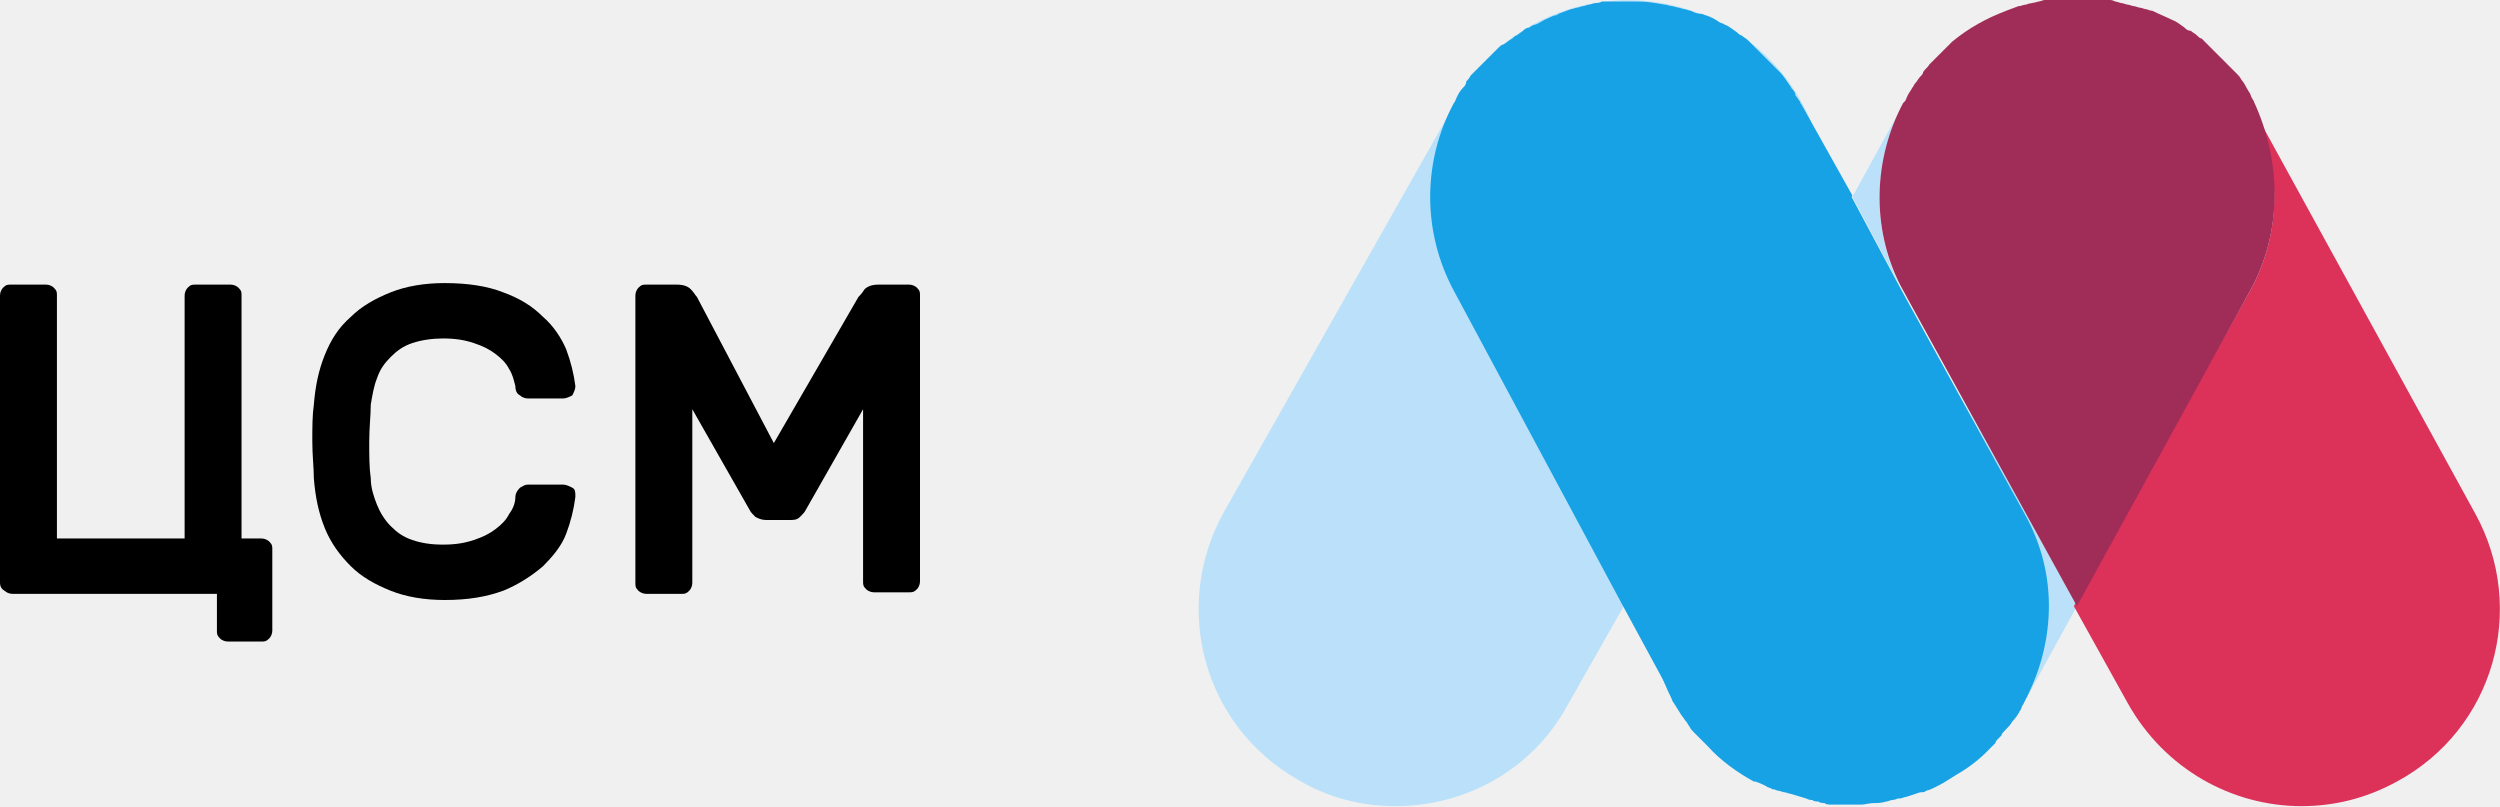
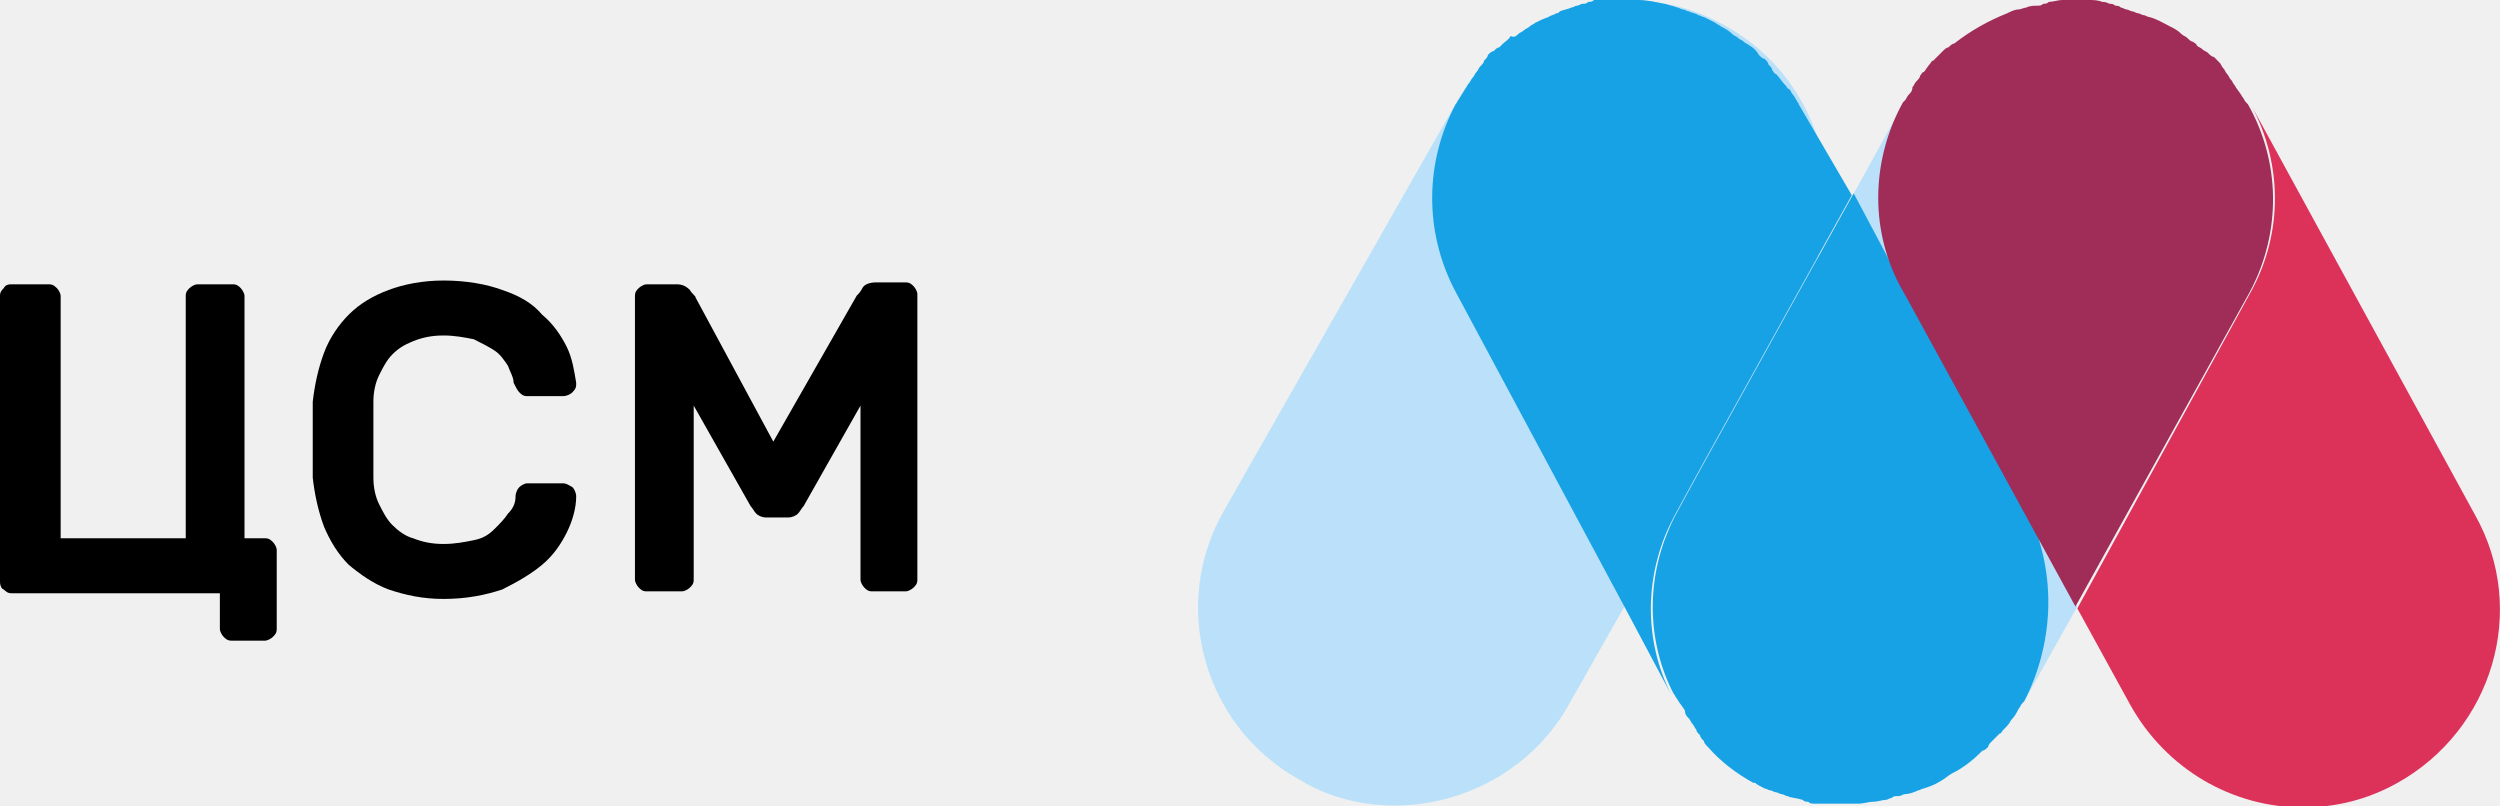
- <svg xmlns="http://www.w3.org/2000/svg" version="1.1" x="0px" y="0px" viewBox="0 0 162.5 52.4" style="enable-background:new 0 0 162.5 52.4;" xml:space="preserve">
-   <style type="text/css">
- 	.st0{clip-path:url(#SVGID_2_);fill:#FFFFFF;}
- 	.st1{clip-path:url(#SVGID_4_);fill:#FFFFFF;}
- 	.st2{clip-path:url(#SVGID_6_);fill:#FFFFFF;}
- 	.st3{clip-path:url(#SVGID_8_);fill:#FFFFFF;}
- 	.st4{clip-path:url(#SVGID_10_);}
- 	.st5{fill:url(#SVGID_11_);}
- 	.st6{fill:url(#SVGID_12_);}
- 	.st7{fill:url(#SVGID_13_);}
- 	.st8{fill:url(#SVGID_14_);}
- 	.st9{fill:url(#SVGID_15_);}
- 	.st10{fill:url(#SVGID_16_);}
- 	.st11{fill:#FFFFFF;}
- 	.st12{fill:#BAE1F9;}
- 	.st13{fill:none;stroke:#BAE1F9;stroke-miterlimit:10;}
- 	.st14{opacity:0.7;clip-path:url(#SVGID_18_);}
- 	.st15{fill:#1D3160;}
- 	.st16{opacity:0;clip-path:url(#SVGID_18_);}
- 	.st17{fill:#DC325A;}
- 	.st18{clip-path:url(#SVGID_20_);}
- 	.st19{opacity:0.65;}
- 	.st20{fill:#999B9E;}
- 	.st21{opacity:0.65;fill:#999B9E;}
- 	.st22{fill:none;stroke:#FFFFFF;stroke-miterlimit:10;}
- 	.st23{clip-path:url(#SVGID_24_);}
- 	.st24{fill:#16A2E5;}
- 	.st25{fill:#39A74A;}
- 	.st26{clip-path:url(#SVGID_24_);fill:#FFFFFF;}
- 	.st27{fill:#E3E4E4;}
- 	.st28{clip-path:url(#SVGID_26_);}
- 	.st29{clip-path:url(#SVGID_26_);fill:#16A2E5;}
- 	.st30{clip-path:url(#SVGID_26_);fill:#FFFFFF;}
- 	.st31{clip-path:url(#SVGID_28_);}
- 	.st32{fill:none;stroke:#E3E4E4;stroke-width:0.7;stroke-miterlimit:10;}
- 	.st33{fill:#AEB0B2;}
- 	.st34{fill:none;stroke:#D8D9DA;stroke-miterlimit:10;}
- 	.st35{fill:#F6F7F7;}
- 	.st36{fill:#A02C58;}
- 	.st37{fill:none;stroke:#16A2E5;stroke-width:2;stroke-miterlimit:10;}
- 	.st38{clip-path:url(#SVGID_30_);}
- 	.st39{fill:#F6F7F7;stroke:#F6F7F7;stroke-width:2;stroke-miterlimit:10;}
- 	.st40{fill:#F6F7F7;stroke:#F1F2F2;stroke-width:2;stroke-miterlimit:10;}
- 	.st41{fill:#85878A;}
- 	.st42{fill:url(#SVGID_31_);}
- 	.st43{opacity:0.5;fill:#FFFFFF;}
- 	.st44{opacity:0.7;}
- 	.st45{clip-path:url(#SVGID_33_);}
- 	.st46{opacity:0.1;clip-path:url(#SVGID_33_);fill:#0D1938;}
- 	.st47{opacity:0.3;}
- 	.st48{fill:none;stroke:#231F20;stroke-width:2;stroke-linecap:round;stroke-linejoin:round;stroke-miterlimit:10;}
- 	.st49{fill:#D8D9DA;}
- 	.st50{fill:url(#SVGID_34_);}
- 	.st51{fill:url(#SVGID_35_);}
- 	.st52{fill:url(#SVGID_36_);}
- 	.st53{fill:url(#SVGID_37_);}
- 	.st54{fill:url(#SVGID_38_);}
- 	.st55{fill:url(#SVGID_39_);}
- 	.st56{opacity:0;fill:#E3F6FF;}
- 	.st57{clip-path:url(#SVGID_41_);}
- 	.st58{fill:none;stroke:url(#SVGID_42_);stroke-width:25.289;stroke-linecap:round;stroke-linejoin:round;stroke-miterlimit:10;}
- 	.st59{fill:none;stroke:url(#SVGID_43_);stroke-width:25.289;stroke-linecap:round;stroke-linejoin:round;stroke-miterlimit:10;}
- 	.st60{fill:none;stroke:url(#SVGID_44_);stroke-width:25.289;stroke-linecap:round;stroke-linejoin:round;stroke-miterlimit:10;}
- 	.st61{fill:#F3AA8A;}
- 	.st62{opacity:0;}
- 	.st63{fill:none;stroke:#FFFFFF;stroke-width:1.264;stroke-linecap:round;stroke-linejoin:round;stroke-miterlimit:10;}
- 	.st64{fill:url(#SVGID_45_);}
- 	.st65{fill:none;stroke:url(#SVGID_46_);stroke-width:25.289;stroke-linecap:round;stroke-linejoin:round;stroke-miterlimit:10;}
- 	.st66{fill:none;stroke:url(#SVGID_47_);stroke-width:25.289;stroke-linecap:round;stroke-linejoin:round;stroke-miterlimit:10;}
- 	.st67{fill:url(#SVGID_48_);}
- 	.st68{fill:url(#SVGID_49_);}
- 	.st69{fill:none;stroke:url(#SVGID_50_);stroke-width:25.289;stroke-linecap:round;stroke-linejoin:round;stroke-miterlimit:10;}
- 	.st70{fill:#9E2C58;}
- 	.st71{fill:url(#SVGID_51_);}
- 	.st72{fill:none;stroke:url(#SVGID_52_);stroke-width:25.289;stroke-linecap:round;stroke-linejoin:round;stroke-miterlimit:10;}
- 	.st73{fill:url(#SVGID_53_);}
- 	.st74{fill:url(#SVGID_54_);}
- 	.st75{fill:url(#SVGID_55_);}
- 	.st76{fill:url(#SVGID_56_);}
- 	.st77{fill:url(#SVGID_57_);}
- 	.st78{fill:url(#SVGID_58_);}
- 	.st79{fill:url(#SVGID_59_);}
- 	
- 		.st80{clip-path:url(#SVGID_61_);fill:none;stroke:url(#SVGID_62_);stroke-width:48.065;stroke-linecap:round;stroke-linejoin:round;stroke-miterlimit:10;}
- 	.st81{clip-path:url(#SVGID_61_);fill:#F3AA8A;}
- 	.st82{clip-path:url(#SVGID_61_);fill:#FFFFFF;}
- 	.st83{opacity:0;clip-path:url(#SVGID_61_);fill:#D8D9DA;}
- 	
- 		.st84{clip-path:url(#SVGID_61_);fill:none;stroke:url(#SVGID_63_);stroke-width:2.146;stroke-linecap:round;stroke-linejoin:round;stroke-miterlimit:10;}
- 	.st85{clip-path:url(#SVGID_61_);}
- 	.st86{fill:none;stroke:#D8D9DA;stroke-width:2.146;stroke-linecap:round;stroke-linejoin:round;stroke-miterlimit:10;}
- 	.st87{clip-path:url(#SVGID_61_);fill:none;stroke:#39A74A;stroke-width:2.146;stroke-miterlimit:10;}
- 	.st88{clip-path:url(#SVGID_61_);fill:#E3F6FF;}
- 	
- 		.st89{clip-path:url(#SVGID_65_);fill:none;stroke:url(#SVGID_66_);stroke-width:27.133;stroke-linecap:round;stroke-linejoin:round;stroke-miterlimit:10;}
- 	.st90{clip-path:url(#SVGID_65_);fill:#F3AA8A;}
- 	.st91{clip-path:url(#SVGID_65_);fill:url(#SVGID_67_);}
- 	.st92{clip-path:url(#SVGID_65_);fill:#1D3160;}
- 	.st93{clip-path:url(#SVGID_61_);fill:url(#SVGID_68_);}
- 	.st94{fill:url(#SVGID_69_);}
- 	.st95{fill:url(#SVGID_70_);}
- 	.st96{fill:url(#SVGID_71_);}
- 	.st97{fill:url(#SVGID_72_);}
- 	.st98{fill:url(#SVGID_73_);}
- 	.st99{fill:url(#SVGID_74_);}
- 	.st100{opacity:0;fill:url(#SVGID_75_);}
- 	.st101{fill:url(#SVGID_76_);}
- 	.st102{fill:#E3F6FF;}
- 	.st103{fill:none;stroke:#DC325A;stroke-width:3;stroke-linecap:round;stroke-linejoin:round;stroke-miterlimit:10;}
- 	.st104{fill:none;stroke:url(#SVGID_77_);stroke-width:12.518;stroke-linecap:round;stroke-linejoin:round;stroke-miterlimit:10;}
- 	.st105{fill:url(#SVGID_78_);}
- 	.st106{fill:url(#SVGID_79_);}
- 	.st107{fill:none;stroke:url(#SVGID_80_);stroke-width:17.7;stroke-linecap:round;stroke-linejoin:round;stroke-miterlimit:10;}
- 	.st108{fill:url(#SVGID_81_);}
- 	.st109{fill:url(#SVGID_82_);}
- 	.st110{fill:url(#SVGID_83_);}
- 	.st111{fill:none;stroke:url(#SVGID_84_);stroke-width:12.518;stroke-linecap:round;stroke-linejoin:round;stroke-miterlimit:10;}
- 	.st112{fill:url(#SVGID_85_);}
- 	.st113{fill:url(#SVGID_86_);}
- 	.st114{fill:url(#SVGID_87_);}
- 	.st115{fill:url(#SVGID_88_);}
- 	.st116{fill:url(#SVGID_89_);}
- 	.st117{fill:url(#SVGID_90_);}
- 	.st118{fill:url(#SVGID_91_);}
- 	.st119{fill:url(#SVGID_92_);}
- 	.st120{opacity:0;fill:url(#SVGID_93_);}
- 	.st121{fill:url(#SVGID_94_);}
- 	.st122{fill:none;stroke:url(#SVGID_95_);stroke-width:12.518;stroke-linecap:round;stroke-linejoin:round;stroke-miterlimit:10;}
- 	.st123{fill:url(#SVGID_96_);}
- 	.st124{fill:url(#SVGID_97_);}
- 	.st125{fill:none;stroke:url(#SVGID_98_);stroke-width:17.7;stroke-linecap:round;stroke-linejoin:round;stroke-miterlimit:10;}
- 	.st126{fill:url(#SVGID_99_);}
- 	.st127{fill:url(#SVGID_100_);}
- 	.st128{fill:url(#SVGID_101_);}
- 	.st129{fill:none;stroke:url(#SVGID_102_);stroke-width:12.518;stroke-linecap:round;stroke-linejoin:round;stroke-miterlimit:10;}
- 	.st130{fill:url(#SVGID_103_);}
- 	.st131{fill:url(#SVGID_104_);}
- 	.st132{fill:url(#SVGID_105_);}
- 	.st133{fill:url(#SVGID_106_);}
- 	.st134{fill:url(#SVGID_107_);}
- 	.st135{fill:url(#SVGID_108_);}
- 	.st136{fill:url(#SVGID_109_);}
- 	.st137{fill:url(#SVGID_110_);}
- 	
- 		.st138{clip-path:url(#SVGID_112_);fill:none;stroke:url(#SVGID_113_);stroke-width:48.065;stroke-linecap:round;stroke-linejoin:round;stroke-miterlimit:10;}
- 	.st139{clip-path:url(#SVGID_112_);fill:#F3AA8A;}
- 	.st140{clip-path:url(#SVGID_112_);fill:#FFFFFF;}
- 	.st141{opacity:0;clip-path:url(#SVGID_112_);fill:#D8D9DA;}
- 	
- 		.st142{clip-path:url(#SVGID_112_);fill:none;stroke:url(#SVGID_114_);stroke-width:2.146;stroke-linecap:round;stroke-linejoin:round;stroke-miterlimit:10;}
- 	.st143{clip-path:url(#SVGID_112_);}
- 	.st144{clip-path:url(#SVGID_112_);fill:none;stroke:#39A74A;stroke-width:2.146;stroke-miterlimit:10;}
- 	.st145{clip-path:url(#SVGID_112_);fill:#E3F6FF;}
- 	
- 		.st146{clip-path:url(#SVGID_116_);fill:none;stroke:url(#SVGID_117_);stroke-width:27.133;stroke-linecap:round;stroke-linejoin:round;stroke-miterlimit:10;}
- 	.st147{clip-path:url(#SVGID_116_);fill:#F3AA8A;}
- 	.st148{clip-path:url(#SVGID_116_);fill:url(#SVGID_118_);}
- 	.st149{clip-path:url(#SVGID_116_);fill:#1D3160;}
- 	.st150{clip-path:url(#SVGID_112_);fill:url(#SVGID_119_);}
- 	.st151{fill:url(#SVGID_120_);}
- 	.st152{fill:url(#SVGID_121_);}
- 	.st153{fill:url(#SVGID_122_);}
- 	.st154{fill:url(#SVGID_123_);}
- 	.st155{fill:url(#SVGID_124_);}
- 	.st156{fill:url(#SVGID_125_);}
- 	.st157{clip-path:url(#SVGID_127_);}
- 	.st158{fill:none;stroke:url(#SVGID_128_);stroke-width:25.289;stroke-linecap:round;stroke-linejoin:round;stroke-miterlimit:10;}
- 	.st159{fill:none;stroke:url(#SVGID_129_);stroke-width:25.289;stroke-linecap:round;stroke-linejoin:round;stroke-miterlimit:10;}
- 	.st160{fill:none;stroke:url(#SVGID_130_);stroke-width:25.289;stroke-linecap:round;stroke-linejoin:round;stroke-miterlimit:10;}
- 	.st161{fill:url(#SVGID_131_);}
- 	.st162{fill:none;stroke:url(#SVGID_132_);stroke-width:25.289;stroke-linecap:round;stroke-linejoin:round;stroke-miterlimit:10;}
- 	.st163{fill:none;stroke:url(#SVGID_133_);stroke-width:25.289;stroke-linecap:round;stroke-linejoin:round;stroke-miterlimit:10;}
- 	.st164{fill:url(#SVGID_134_);}
- 	.st165{fill:url(#SVGID_135_);}
- 	.st166{fill:none;stroke:url(#SVGID_136_);stroke-width:25.289;stroke-linecap:round;stroke-linejoin:round;stroke-miterlimit:10;}
- 	.st167{fill:url(#SVGID_137_);}
- 	.st168{fill:none;stroke:url(#SVGID_138_);stroke-width:25.289;stroke-linecap:round;stroke-linejoin:round;stroke-miterlimit:10;}
- 	.st169{fill:url(#SVGID_139_);}
- 	.st170{clip-path:url(#SVGID_141_);}
- 	.st171{fill:url(#SVGID_142_);}
- 	.st172{fill:url(#SVGID_143_);}
- 	.st173{fill:url(#SVGID_144_);}
- 	.st174{fill:url(#SVGID_145_);}
- 	.st175{fill:url(#SVGID_146_);}
- 	.st176{fill:url(#SVGID_147_);}
- 	.st177{opacity:0.7;clip-path:url(#SVGID_149_);}
- 	.st178{opacity:0;clip-path:url(#SVGID_149_);}
- </style>
-   <g id="Слой_1">
+ <svg xmlns="http://www.w3.org/2000/svg" version="1.1" x="0px" y="0px" viewBox="0 0 131.9 42.5" enable-background="new 0 0 131.9 42.5" xml:space="preserve">
+   <g id="Слой_5">
    <g>
      <g>
        <g>
-           <path class="st12" d="M90.7,52.4c-2.1,0-4.3-0.5-6.3-1.7c-6.2-3.5-8.3-11.3-4.8-17.5L94.7,6.5c3.5-6.2,11.3-8.3,17.5-4.8      c6.2,3.5,8.3,11.3,4.8,17.5l-15.2,26.8C99.5,50.1,95.2,52.4,90.7,52.4z" />
+           <g>
+             <path fill="#BAE1F9" d="M73.6,42.5c-1.7,0-3.5-0.4-5.1-1.4c-5-2.8-6.8-9.2-3.9-14.2L76.9,5.3c2.8-5,9.2-6.8,14.2-3.9       c5,2.8,6.8,9.2,3.9,14.2L82.7,37.3C80.8,40.6,77.2,42.5,73.6,42.5z" />
+           </g>
        </g>
-         <path class="st12" d="M131.6,45.6c1.9-3.6,2.1-8.2,0-12.1l-7.4-13.9L135,39.4L131.6,45.6z" />
-         <path class="st12" d="M123.7,6.8c-1.9,3.6-2.1,7.9-0.2,11.8l-3.1-5.8L123.7,6.8z" />
-         <path class="st24" d="M131.6,45.6l-0.1,0.2c-0.1,0.1-0.1,0.3-0.2,0.4c-0.1,0.2-0.3,0.5-0.5,0.7c-0.1,0.2-0.3,0.4-0.5,0.6     c-0.1,0.1-0.2,0.2-0.2,0.3c-0.1,0.1-0.1,0.1-0.2,0.2c-0.1,0.1-0.2,0.2-0.2,0.3c-0.1,0.1-0.2,0.2-0.3,0.3     c-0.1,0.1-0.2,0.2-0.3,0.3c-0.6,0.6-1.3,1.1-2,1.5c-0.3,0.2-0.5,0.3-0.8,0.5c-0.4,0.2-0.7,0.4-1.1,0.5c-0.1,0.1-0.2,0.1-0.4,0.1     c-0.3,0.1-0.6,0.2-0.9,0.3c-0.1,0-0.3,0.1-0.4,0.1c0,0,0,0-0.1,0c-0.1,0-0.2,0.1-0.4,0.1c-0.1,0-0.3,0.1-0.4,0.1     c-0.3,0.1-0.6,0.1-0.8,0.1c-0.3,0-0.6,0.1-0.8,0.1c-0.3,0-0.6,0-0.8,0c-0.3,0-0.6,0-0.8,0c-0.1,0-0.3,0-0.4,0     c-0.1,0-0.3,0-0.4-0.1c-0.1,0-0.3,0-0.4-0.1c-0.1,0-0.3,0-0.4-0.1c-0.1,0-0.2,0-0.4-0.1c-0.3-0.1-0.7-0.2-1-0.3     c-0.1,0-0.3-0.1-0.4-0.1c-0.1,0-0.3-0.1-0.4-0.1c-0.1,0-0.2-0.1-0.4-0.1c-0.1-0.1-0.3-0.1-0.4-0.2c-0.2-0.1-0.4-0.2-0.7-0.3     c0,0,0,0-0.1,0c-1.1-0.6-2.2-1.4-3-2.3c-0.1-0.1-0.2-0.2-0.3-0.3c-0.1-0.1-0.2-0.2-0.3-0.3c-0.1-0.1-0.2-0.2-0.3-0.3     c-0.1-0.1-0.2-0.2-0.3-0.4c-0.1-0.1-0.1-0.2-0.2-0.3c-0.1-0.1-0.2-0.3-0.3-0.4c-0.2-0.3-0.3-0.5-0.5-0.8     c-0.1-0.1-0.1-0.2-0.2-0.4c-1.8-3.6-1.8-8.1,0.3-11.9l1.5-2.7l7.5-13.6l2.4-4.4l3.1,5.8l0.6,1.1l7.6,13.8     C133.9,37.5,133.5,42,131.6,45.6z" />
+         <path fill="#BAE1F9" d="M106.8,37c1.6-3,1.7-6.6,0-9.8l-6-11.3l8.8,16.1L106.8,37z" />
+         <path fill="#BAE1F9" d="M100.4,5.5c-1.5,2.9-1.7,6.4-0.2,9.6l-2.5-4.7L100.4,5.5z" />
+         <path fill="#16A2E5" d="M106.8,37l-0.1,0.1c-0.1,0.1-0.1,0.2-0.2,0.3c-0.1,0.2-0.2,0.4-0.4,0.6c-0.1,0.2-0.2,0.3-0.4,0.5     c-0.1,0.1-0.1,0.2-0.2,0.2c-0.1,0.1-0.1,0.1-0.2,0.2c-0.1,0.1-0.1,0.1-0.2,0.2c-0.1,0.1-0.2,0.2-0.2,0.3     c-0.1,0.1-0.2,0.2-0.3,0.2c-0.5,0.5-1,0.9-1.6,1.2c-0.2,0.1-0.4,0.3-0.6,0.4c-0.3,0.2-0.6,0.3-0.9,0.4c-0.1,0-0.2,0.1-0.3,0.1     c-0.2,0.1-0.5,0.2-0.7,0.2c-0.1,0-0.2,0.1-0.3,0.1c0,0,0,0-0.1,0c-0.1,0-0.2,0-0.3,0.1c-0.1,0-0.2,0.1-0.3,0.1     c-0.2,0-0.4,0.1-0.7,0.1c-0.2,0-0.5,0.1-0.7,0.1c-0.2,0-0.5,0-0.7,0c-0.2,0-0.4,0-0.7,0c-0.1,0-0.2,0-0.3,0c-0.1,0-0.2,0-0.4,0     c-0.1,0-0.2,0-0.3,0c-0.1,0-0.2,0-0.3-0.1c-0.1,0-0.2,0-0.3-0.1c-0.3-0.1-0.6-0.1-0.8-0.2c-0.1,0-0.2-0.1-0.3-0.1     c-0.1,0-0.2-0.1-0.3-0.1c-0.1,0-0.2-0.1-0.3-0.1c-0.1,0-0.2-0.1-0.3-0.1c-0.2-0.1-0.4-0.2-0.5-0.3c0,0,0,0-0.1,0     c-0.9-0.5-1.7-1.1-2.4-1.9c-0.1-0.1-0.2-0.2-0.2-0.3c-0.1-0.1-0.2-0.2-0.2-0.3c-0.1-0.1-0.2-0.2-0.2-0.3     c-0.1-0.1-0.1-0.2-0.2-0.3c-0.1-0.1-0.1-0.2-0.2-0.3c-0.1-0.1-0.2-0.2-0.2-0.4c-0.1-0.2-0.3-0.4-0.4-0.6     c-0.1-0.1-0.1-0.2-0.2-0.3c-1.5-2.9-1.5-6.5,0.2-9.6l1.2-2.2l6.1-11l2-3.6l2.5,4.7l0.5,0.9l6.2,11.2     C108.6,30.4,108.3,34.1,106.8,37z" />
        <g>
          <g>
-             <path class="st24" d="M120.4,12.7l-2.4,4.4l-7.5,13.6l-1.5,2.7c-2.1,3.8-2.1,8.2-0.3,11.9l-3.2-5.9l-11-20.5       c-2.1-3.9-2-8.5,0-12.2c0.1-0.1,0.1-0.2,0.2-0.4c0.1-0.2,0.2-0.4,0.4-0.6c0.1-0.1,0.2-0.2,0.2-0.4c0.1-0.1,0.2-0.2,0.3-0.4       c0.1-0.1,0.2-0.2,0.3-0.3c0.1-0.1,0.2-0.2,0.3-0.3c0.1-0.1,0.2-0.2,0.3-0.3c0.1-0.1,0.2-0.2,0.3-0.3c0.1-0.1,0.2-0.2,0.3-0.3       c0.1-0.1,0.2-0.2,0.3-0.3c0.1-0.1,0.2-0.2,0.3-0.2c0.2-0.1,0.4-0.3,0.6-0.4c0.1-0.1,0.2-0.2,0.3-0.2c0.1-0.1,0.3-0.2,0.4-0.3       c0.1-0.1,0.2-0.2,0.4-0.2c0.1-0.1,0.3-0.2,0.4-0.2c0.3-0.1,0.5-0.3,0.8-0.4c0.2-0.1,0.4-0.2,0.5-0.2c0.1,0,0.2-0.1,0.2-0.1       c0.3-0.1,0.5-0.2,0.8-0.3c0.1,0,0.3-0.1,0.4-0.1c0.1,0,0.3-0.1,0.4-0.1c0.1,0,0.3-0.1,0.4-0.1c0.1,0,0.3-0.1,0.4-0.1       c0.1,0,0.3,0,0.4-0.1c0.1,0,0.3,0,0.4,0c0.1,0,0.2,0,0.2,0c0.1,0,0.1,0,0.2,0c0.4,0,0.8,0,1.2,0c0.1,0,0.3,0,0.4,0       c0.6,0,1.1,0.1,1.7,0.2c0.2,0,0.3,0.1,0.5,0.1l0.4,0.1c0.1,0,0.3,0.1,0.4,0.1c0.1,0,0.3,0.1,0.4,0.1c0.2,0.1,0.4,0.2,0.7,0.2       c0.1,0,0.2,0.1,0.3,0.1c0.3,0.1,0.5,0.2,0.8,0.4c0.1,0.1,0.3,0.1,0.4,0.2c0.3,0.1,0.5,0.3,0.8,0.5c0.1,0.1,0.2,0.2,0.3,0.2       c0.1,0.1,0.3,0.2,0.4,0.3c0.1,0.1,0.2,0.2,0.3,0.3c0.2,0.2,0.4,0.4,0.6,0.6c0.1,0.1,0.2,0.2,0.3,0.3c0.1,0.1,0.2,0.2,0.3,0.3       c0.1,0.1,0.2,0.2,0.3,0.3c0.1,0.1,0.2,0.2,0.3,0.3c0.2,0.2,0.4,0.5,0.6,0.8c0.1,0.1,0.1,0.2,0.2,0.3c0.1,0.1,0.2,0.2,0.2,0.4       c0.1,0.1,0.2,0.3,0.3,0.4c0,0.1,0.1,0.2,0.1,0.2L120.4,12.7z" />
+             <path fill="#16A2E5" d="M97.7,10.3l-2,3.6l-6.1,11l-1.2,2.2c-1.7,3.1-1.7,6.7-0.2,9.6L85.7,32l-8.9-16.6       c-1.7-3.2-1.6-6.9,0-9.9c0.1-0.1,0.1-0.2,0.2-0.3c0.1-0.2,0.2-0.3,0.3-0.5c0.1-0.1,0.1-0.2,0.2-0.3c0.1-0.1,0.1-0.2,0.2-0.3       c0.1-0.1,0.1-0.2,0.2-0.3C78,3.7,78,3.6,78.1,3.5c0.1-0.1,0.2-0.2,0.2-0.3c0.1-0.1,0.2-0.2,0.2-0.3c0.1-0.1,0.2-0.2,0.3-0.2       c0.1-0.1,0.2-0.2,0.3-0.2c0.1-0.1,0.1-0.1,0.2-0.2c0.1-0.1,0.3-0.2,0.4-0.4C79.9,2,80,1.9,80.1,1.8c0.1-0.1,0.2-0.1,0.3-0.2       c0.1-0.1,0.2-0.1,0.3-0.2c0.1-0.1,0.2-0.1,0.3-0.2c0.2-0.1,0.4-0.2,0.7-0.3c0.1-0.1,0.3-0.1,0.4-0.2c0.1,0,0.1,0,0.2-0.1       c0.2-0.1,0.4-0.1,0.6-0.2c0.1,0,0.2-0.1,0.3-0.1c0.1,0,0.2-0.1,0.3-0.1c0.1,0,0.2,0,0.3-0.1c0.1,0,0.2,0,0.3-0.1       c0.1,0,0.2,0,0.3,0c0.1,0,0.2,0,0.3,0c0.1,0,0.1,0,0.2,0c0.1,0,0.1,0,0.2,0c0.3,0,0.7,0,1,0c0.1,0,0.2,0,0.3,0       c0.5,0,0.9,0.1,1.4,0.2c0.1,0,0.3,0.1,0.4,0.1l0.3,0.1c0.1,0,0.2,0.1,0.3,0.1c0.1,0,0.2,0.1,0.3,0.1c0.2,0.1,0.4,0.1,0.5,0.2       c0.1,0,0.2,0.1,0.3,0.1c0.2,0.1,0.4,0.2,0.6,0.3c0.1,0.1,0.2,0.1,0.3,0.2c0.2,0.1,0.4,0.2,0.6,0.4c0.1,0.1,0.2,0.1,0.3,0.2       c0.1,0.1,0.2,0.1,0.3,0.2c0.1,0.1,0.2,0.1,0.3,0.2c0.2,0.1,0.4,0.3,0.5,0.5c0.1,0.1,0.2,0.2,0.3,0.2c0.1,0.1,0.2,0.2,0.2,0.3       c0.1,0.1,0.2,0.2,0.2,0.3c0.1,0.1,0.1,0.2,0.2,0.2c0.2,0.2,0.3,0.4,0.5,0.6c0.1,0.1,0.1,0.2,0.2,0.2c0.1,0.1,0.1,0.2,0.2,0.3       c0.1,0.1,0.1,0.2,0.2,0.3c0,0.1,0.1,0.1,0.1,0.2L97.7,10.3z" />
          </g>
        </g>
-         <path class="st17" d="M155.8,50.8c-2,1.1-4.1,1.6-6.2,1.6c-4.5,0-8.9-2.4-11.3-6.7l-3.5-6.3L146.2,19c2.2-3.9,2.1-8.5,0.1-12.2     l14.6,26.6C164.3,39.6,162.1,47.4,155.8,50.8z" />
-         <path class="st36" d="M146.2,19L135,39.4l-10.9-19.8l-0.6-1.1c-1.9-3.8-1.7-8.2,0.2-11.8l0.1-0.1c0,0,0,0,0,0     c0.1-0.1,0.1-0.2,0.2-0.4c0.1-0.2,0.2-0.3,0.3-0.5c0.1-0.1,0.1-0.2,0.2-0.3c0.1-0.1,0.2-0.3,0.3-0.4c0.1-0.1,0.2-0.2,0.2-0.3     c0.1-0.2,0.3-0.3,0.4-0.5c0.1-0.1,0.2-0.2,0.3-0.3c0.1-0.1,0.2-0.2,0.3-0.3c0.1-0.1,0.2-0.2,0.3-0.3c0.1-0.1,0.2-0.2,0.3-0.3     c0.1-0.1,0.2-0.2,0.3-0.3c1.1-0.9,2.2-1.5,3.5-2c0.3-0.1,0.5-0.2,0.8-0.3c0.2,0,0.3-0.1,0.5-0.1c0.2-0.1,0.5-0.1,0.8-0.2     c0.1,0,0.3-0.1,0.4-0.1c0.1,0,0.3,0,0.4-0.1c0.3,0,0.6-0.1,0.8-0.1c0.4,0,0.9,0,1.3,0c0.1,0,0.2,0,0.4,0c0.3,0,0.6,0,0.8,0.1     c0.1,0,0.3,0,0.5,0.1c0.1,0,0.2,0,0.4,0.1c0.1,0,0.3,0.1,0.4,0.1c0.1,0,0.3,0.1,0.4,0.1c0.1,0,0.3,0.1,0.4,0.1     c0.1,0,0.3,0.1,0.4,0.1c0.1,0,0.3,0.1,0.4,0.1c0.1,0,0.2,0.1,0.4,0.1c0.4,0.2,0.9,0.4,1.3,0.6c0.3,0.1,0.5,0.3,0.8,0.5     c0.1,0.1,0.2,0.2,0.4,0.2c0.1,0.1,0.3,0.2,0.4,0.3c0.1,0.1,0.2,0.2,0.3,0.2c0.1,0.1,0.2,0.2,0.3,0.3c0.1,0.1,0.2,0.2,0.3,0.3     c0.1,0.1,0.2,0.2,0.3,0.3c0.1,0.1,0.2,0.2,0.3,0.3c0.1,0.1,0.1,0.1,0.2,0.2c0.1,0.1,0.2,0.2,0.3,0.3c0.1,0.1,0.2,0.2,0.3,0.3     c0.1,0.1,0.2,0.2,0.3,0.3c0.1,0.1,0.2,0.2,0.3,0.4c0.2,0.2,0.3,0.5,0.5,0.8c0.1,0.1,0.1,0.3,0.2,0.4c0,0.1,0.1,0.1,0.1,0.2     C148.3,10.5,148.4,15.1,146.2,19z" />
+         <path fill="#DC325A" d="M126.5,41.3c-1.6,0.9-3.3,1.3-5,1.3c-3.7,0-7.2-2-9.1-5.4l-2.8-5.1l9.1-16.6c1.8-3.2,1.7-6.9,0.1-9.9     l11.8,21.6C133.4,32.2,131.5,38.5,126.5,41.3z" />
+         <path fill="#A02C58" d="M118.7,15.4L109.5,32l-8.8-16.1l-0.5-0.9c-1.6-3.1-1.4-6.7,0.2-9.6l0.1-0.1c0,0,0,0,0,0     c0.1-0.1,0.1-0.2,0.2-0.3c0.1-0.1,0.2-0.2,0.2-0.4c0.1-0.1,0.1-0.2,0.2-0.3c0.1-0.1,0.2-0.2,0.2-0.3c0.1-0.1,0.1-0.2,0.2-0.2     c0.1-0.1,0.2-0.3,0.3-0.4c0.1-0.1,0.1-0.2,0.2-0.2c0.1-0.1,0.2-0.2,0.3-0.3c0.1-0.1,0.1-0.1,0.2-0.2c0.1-0.1,0.2-0.2,0.3-0.2     c0.1-0.1,0.2-0.2,0.3-0.2c0.9-0.7,1.8-1.2,2.8-1.6c0.2-0.1,0.4-0.2,0.6-0.2c0.1,0,0.3-0.1,0.4-0.1c0.2-0.1,0.4-0.1,0.6-0.1     c0.1,0,0.2,0,0.3-0.1c0.1,0,0.2,0,0.3-0.1c0.2,0,0.5-0.1,0.7-0.1c0.4,0,0.7,0,1.1,0c0.1,0,0.2,0,0.3,0c0.2,0,0.5,0,0.7,0.1     c0.1,0,0.2,0,0.4,0.1c0.1,0,0.2,0,0.3,0.1c0.1,0,0.2,0,0.3,0.1c0.1,0,0.2,0.1,0.3,0.1c0.1,0,0.2,0.1,0.3,0.1     c0.1,0,0.2,0.1,0.3,0.1c0.1,0,0.2,0.1,0.3,0.1c0.1,0,0.2,0.1,0.3,0.1c0.4,0.1,0.7,0.3,1.1,0.5c0.2,0.1,0.4,0.2,0.6,0.4     c0.1,0.1,0.2,0.1,0.3,0.2c0.1,0.1,0.2,0.2,0.3,0.2c0.1,0.1,0.2,0.1,0.2,0.2c0.1,0.1,0.2,0.1,0.3,0.2c0.1,0.1,0.2,0.1,0.3,0.2     c0.1,0.1,0.2,0.2,0.3,0.2c0.1,0.1,0.1,0.1,0.2,0.2c0,0,0.1,0.1,0.1,0.1c0.1,0.1,0.1,0.2,0.2,0.3c0.1,0.1,0.1,0.2,0.2,0.3     c0.1,0.1,0.1,0.2,0.2,0.3c0.1,0.1,0.1,0.2,0.2,0.3c0.1,0.2,0.3,0.4,0.4,0.6c0.1,0.1,0.1,0.2,0.2,0.3c0,0,0.1,0.1,0.1,0.1     C120.3,8.5,120.4,12.2,118.7,15.4z" />
      </g>
      <g>
-         <g>
-           <path d="M12,35V19.2c0-0.2,0.1-0.4,0.2-0.5c0.2-0.2,0.3-0.2,0.5-0.2h2.3c0.2,0,0.4,0.1,0.5,0.2c0.2,0.2,0.2,0.3,0.2,0.5V35h1.3      c0.2,0,0.4,0.1,0.5,0.2c0.2,0.2,0.2,0.3,0.2,0.5V41c0,0.2-0.1,0.4-0.2,0.5c-0.2,0.2-0.3,0.2-0.5,0.2h-2.2      c-0.2,0-0.4-0.1-0.5-0.2c-0.2-0.2-0.2-0.3-0.2-0.5v-2.4H0.8c-0.2,0-0.4-0.1-0.5-0.2C0.1,38.3,0,38.1,0,37.9V19.2      c0-0.2,0.1-0.4,0.2-0.5c0.2-0.2,0.3-0.2,0.5-0.2h2.3c0.2,0,0.4,0.1,0.5,0.2c0.2,0.2,0.2,0.3,0.2,0.5V35H12z" />
-           <path d="M33.5,32.3c0-0.2,0.1-0.4,0.3-0.6c0.2-0.1,0.3-0.2,0.5-0.2h2.3c0.2,0,0.4,0.1,0.6,0.2c0.2,0.1,0.2,0.3,0.2,0.6      c-0.1,0.8-0.3,1.6-0.6,2.4c-0.3,0.8-0.9,1.5-1.5,2.1c-0.7,0.6-1.6,1.2-2.6,1.6c-1.1,0.4-2.3,0.6-3.8,0.6c-1.3,0-2.5-0.2-3.5-0.6      c-1-0.4-1.9-0.9-2.6-1.6c-0.7-0.7-1.3-1.5-1.7-2.5c-0.4-1-0.6-2-0.7-3.2c0-0.7-0.1-1.5-0.1-2.4c0-0.9,0-1.7,0.1-2.4      c0.1-1.2,0.3-2.2,0.7-3.2c0.4-1,0.9-1.8,1.7-2.5c0.7-0.7,1.6-1.2,2.6-1.6c1-0.4,2.2-0.6,3.5-0.6c1.5,0,2.8,0.2,3.8,0.6      c1.1,0.4,1.9,0.9,2.6,1.6c0.7,0.6,1.2,1.4,1.5,2.1c0.3,0.8,0.5,1.6,0.6,2.4c0,0.2-0.1,0.4-0.2,0.6c-0.2,0.1-0.4,0.2-0.6,0.2      h-2.3c-0.2,0-0.4-0.1-0.5-0.2c-0.2-0.1-0.3-0.3-0.3-0.6c-0.1-0.4-0.2-0.8-0.4-1.1c-0.2-0.4-0.5-0.7-0.9-1      c-0.4-0.3-0.8-0.5-1.4-0.7c-0.6-0.2-1.2-0.3-2-0.3c-0.7,0-1.4,0.1-2,0.3c-0.6,0.2-1,0.5-1.4,0.9c-0.4,0.4-0.7,0.8-0.9,1.4      c-0.2,0.5-0.3,1.1-0.4,1.7c0,0.7-0.1,1.5-0.1,2.4c0,0.9,0,1.7,0.1,2.4c0,0.6,0.2,1.2,0.4,1.7c0.2,0.5,0.5,1,0.9,1.4      c0.4,0.4,0.8,0.7,1.4,0.9c0.6,0.2,1.2,0.3,2,0.3c0.8,0,1.4-0.1,2-0.3c0.6-0.2,1-0.4,1.4-0.7c0.4-0.3,0.7-0.6,0.9-1      C33.4,33,33.5,32.6,33.5,32.3z" />
-           <path d="M50.3,28.8l5.5-9.5c0.1-0.1,0.2-0.2,0.4-0.5c0.2-0.2,0.5-0.3,0.9-0.3h2c0.2,0,0.4,0.1,0.5,0.2c0.2,0.2,0.2,0.3,0.2,0.5      v18.6c0,0.2-0.1,0.4-0.2,0.5c-0.2,0.2-0.3,0.2-0.5,0.2h-2.3c-0.2,0-0.4-0.1-0.5-0.2c-0.2-0.2-0.2-0.3-0.2-0.5V26.6l-3.7,6.5      c-0.1,0.2-0.2,0.3-0.4,0.5c-0.2,0.2-0.4,0.2-0.7,0.2h-1.5c-0.3,0-0.5-0.1-0.7-0.2c-0.2-0.2-0.3-0.3-0.4-0.5l-3.7-6.5v11.3      c0,0.2-0.1,0.4-0.2,0.5c-0.2,0.2-0.3,0.2-0.5,0.2h-2.3c-0.2,0-0.4-0.1-0.5-0.2c-0.2-0.2-0.2-0.3-0.2-0.5V19.2      c0-0.2,0.1-0.4,0.2-0.5c0.2-0.2,0.3-0.2,0.5-0.2h2c0.4,0,0.7,0.1,0.9,0.3c0.2,0.2,0.3,0.4,0.4,0.5L50.3,28.8z" />
-         </g>
+         <path d="M9.8,28.4V15.6c0-0.2,0.1-0.3,0.2-0.4c0.1-0.1,0.3-0.2,0.4-0.2h1.9c0.2,0,0.3,0.1,0.4,0.2c0.1,0.1,0.2,0.3,0.2,0.4v12.8     H14c0.2,0,0.3,0.1,0.4,0.2c0.1,0.1,0.2,0.3,0.2,0.4v4.2c0,0.2-0.1,0.3-0.2,0.4c-0.1,0.1-0.3,0.2-0.4,0.2h-1.8     c-0.2,0-0.3-0.1-0.4-0.2c-0.1-0.1-0.2-0.3-0.2-0.4v-1.9h-11c-0.2,0-0.3-0.1-0.4-0.2C0.1,31.1,0,30.9,0,30.7V15.6     c0-0.2,0.1-0.3,0.2-0.4C0.3,15,0.5,15,0.6,15h1.9C2.7,15,2.8,15,3,15.2c0.1,0.1,0.2,0.3,0.2,0.4v12.8H9.8z" />
+         <path d="M27.2,26.2c0-0.2,0.1-0.4,0.2-0.5c0.1-0.1,0.3-0.2,0.4-0.2h1.9c0.2,0,0.3,0.1,0.5,0.2c0.1,0.1,0.2,0.3,0.2,0.5     c0,0.6-0.2,1.3-0.5,1.9c-0.3,0.6-0.7,1.2-1.3,1.7s-1.3,0.9-2.1,1.3c-0.9,0.3-1.9,0.5-3.1,0.5c-1.1,0-2-0.2-2.9-0.5     c-0.8-0.3-1.5-0.8-2.1-1.3c-0.6-0.6-1-1.3-1.3-2c-0.3-0.8-0.5-1.7-0.6-2.6c0-0.6,0-1.2,0-2c0-0.7,0-1.4,0-2     c0.1-0.9,0.3-1.8,0.6-2.6c0.3-0.8,0.8-1.5,1.3-2c0.6-0.6,1.3-1,2.1-1.3c0.8-0.3,1.8-0.5,2.9-0.5c1.2,0,2.3,0.2,3.1,0.5     c0.9,0.3,1.6,0.7,2.1,1.3c0.6,0.5,1,1.1,1.3,1.7c0.3,0.6,0.4,1.3,0.5,1.9c0,0.2,0,0.3-0.2,0.5c-0.1,0.1-0.3,0.2-0.5,0.2h-1.9     c-0.2,0-0.3-0.1-0.4-0.2c-0.1-0.1-0.2-0.3-0.3-0.5c0-0.3-0.2-0.6-0.3-0.9c-0.2-0.3-0.4-0.6-0.7-0.8c-0.3-0.2-0.7-0.4-1.1-0.6     c-0.5-0.1-1-0.2-1.6-0.2c-0.6,0-1.1,0.1-1.6,0.3c-0.5,0.2-0.8,0.4-1.1,0.7c-0.3,0.3-0.5,0.7-0.7,1.1c-0.2,0.4-0.3,0.9-0.3,1.4     c0,0.6,0,1.2,0,2c0,0.7,0,1.4,0,2c0,0.5,0.1,1,0.3,1.4c0.2,0.4,0.4,0.8,0.7,1.1c0.3,0.3,0.7,0.6,1.1,0.7c0.5,0.2,1,0.3,1.6,0.3     c0.6,0,1.1-0.1,1.6-0.2c0.5-0.1,0.8-0.3,1.1-0.6s0.5-0.5,0.7-0.8C27.1,26.8,27.2,26.5,27.2,26.2z" />
+         <path d="M40.8,23.3l4.4-7.7c0.1-0.1,0.2-0.2,0.3-0.4c0.1-0.2,0.4-0.3,0.7-0.3h1.6c0.2,0,0.3,0.1,0.4,0.2c0.1,0.1,0.2,0.3,0.2,0.4     v15.1c0,0.2-0.1,0.3-0.2,0.4c-0.1,0.1-0.3,0.2-0.4,0.2H46c-0.2,0-0.3-0.1-0.4-0.2c-0.1-0.1-0.2-0.3-0.2-0.4v-9.2l-3,5.3     c-0.1,0.1-0.2,0.3-0.3,0.4c-0.1,0.1-0.3,0.2-0.5,0.2h-1.2c-0.2,0-0.4-0.1-0.5-0.2c-0.1-0.1-0.2-0.3-0.3-0.4l-3-5.3v9.2     c0,0.2-0.1,0.3-0.2,0.4c-0.1,0.1-0.3,0.2-0.4,0.2h-1.9c-0.2,0-0.3-0.1-0.4-0.2c-0.1-0.1-0.2-0.3-0.2-0.4V15.6     c0-0.2,0.1-0.3,0.2-0.4c0.1-0.1,0.3-0.2,0.4-0.2h1.6c0.3,0,0.5,0.1,0.7,0.3c0.1,0.2,0.3,0.3,0.3,0.4L40.8,23.3z" />
      </g>
    </g>
  </g>
-   <g id="Слой_2">
- </g>
-   <g id="Слой_3">
- </g>
-   <g id="Слой_4">
- </g>
-   <g id="Слой_5">
- </g>
</svg>
